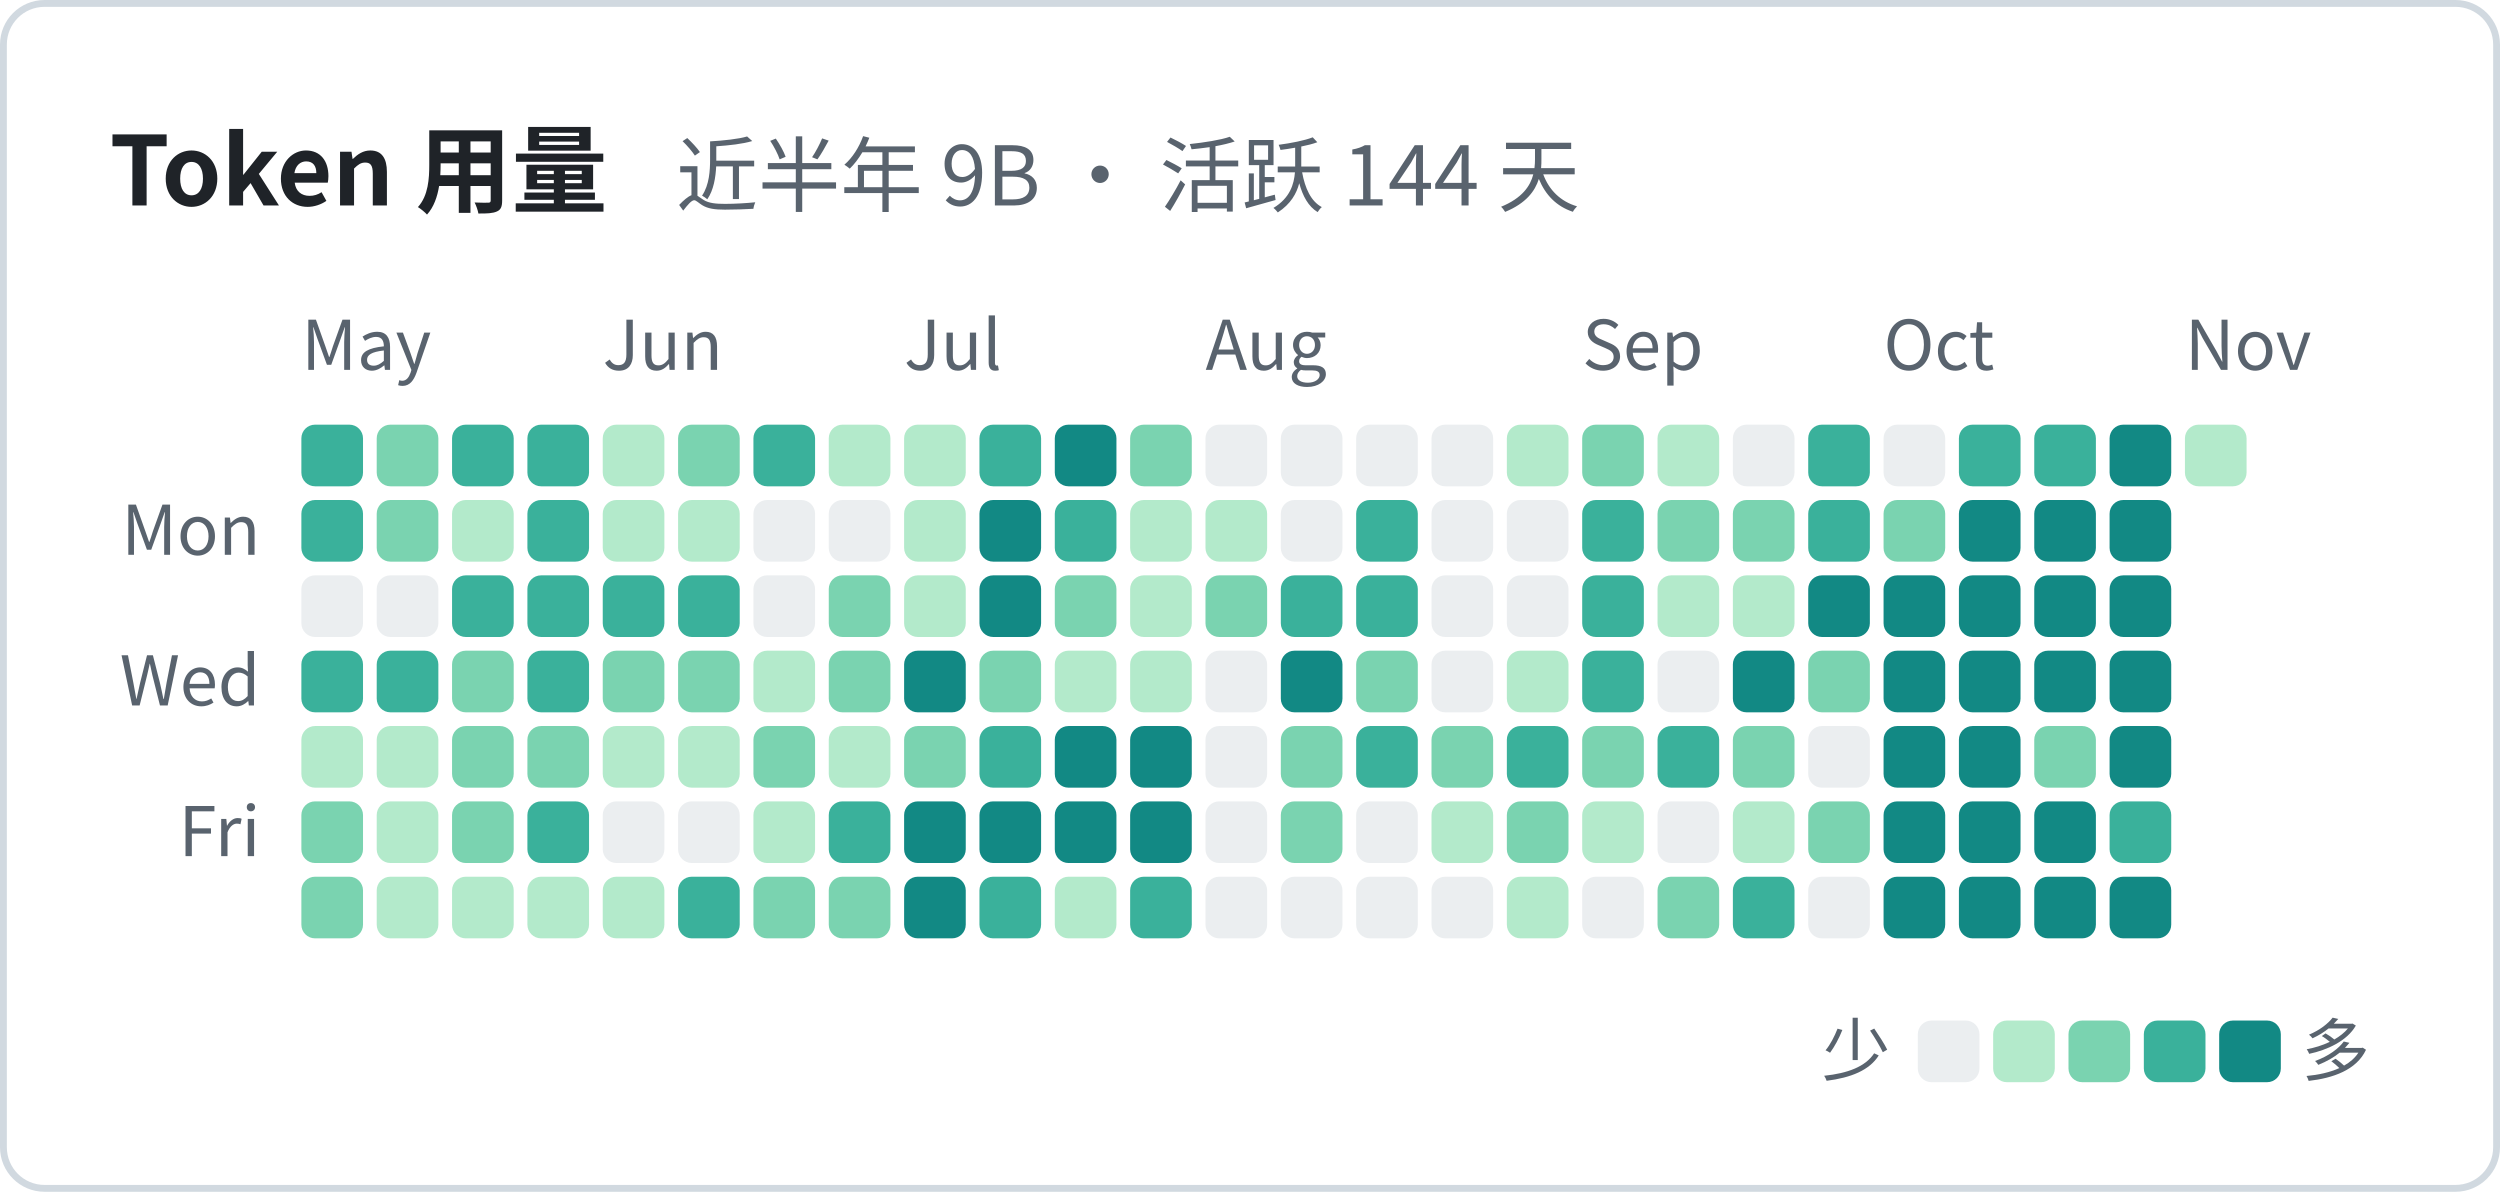
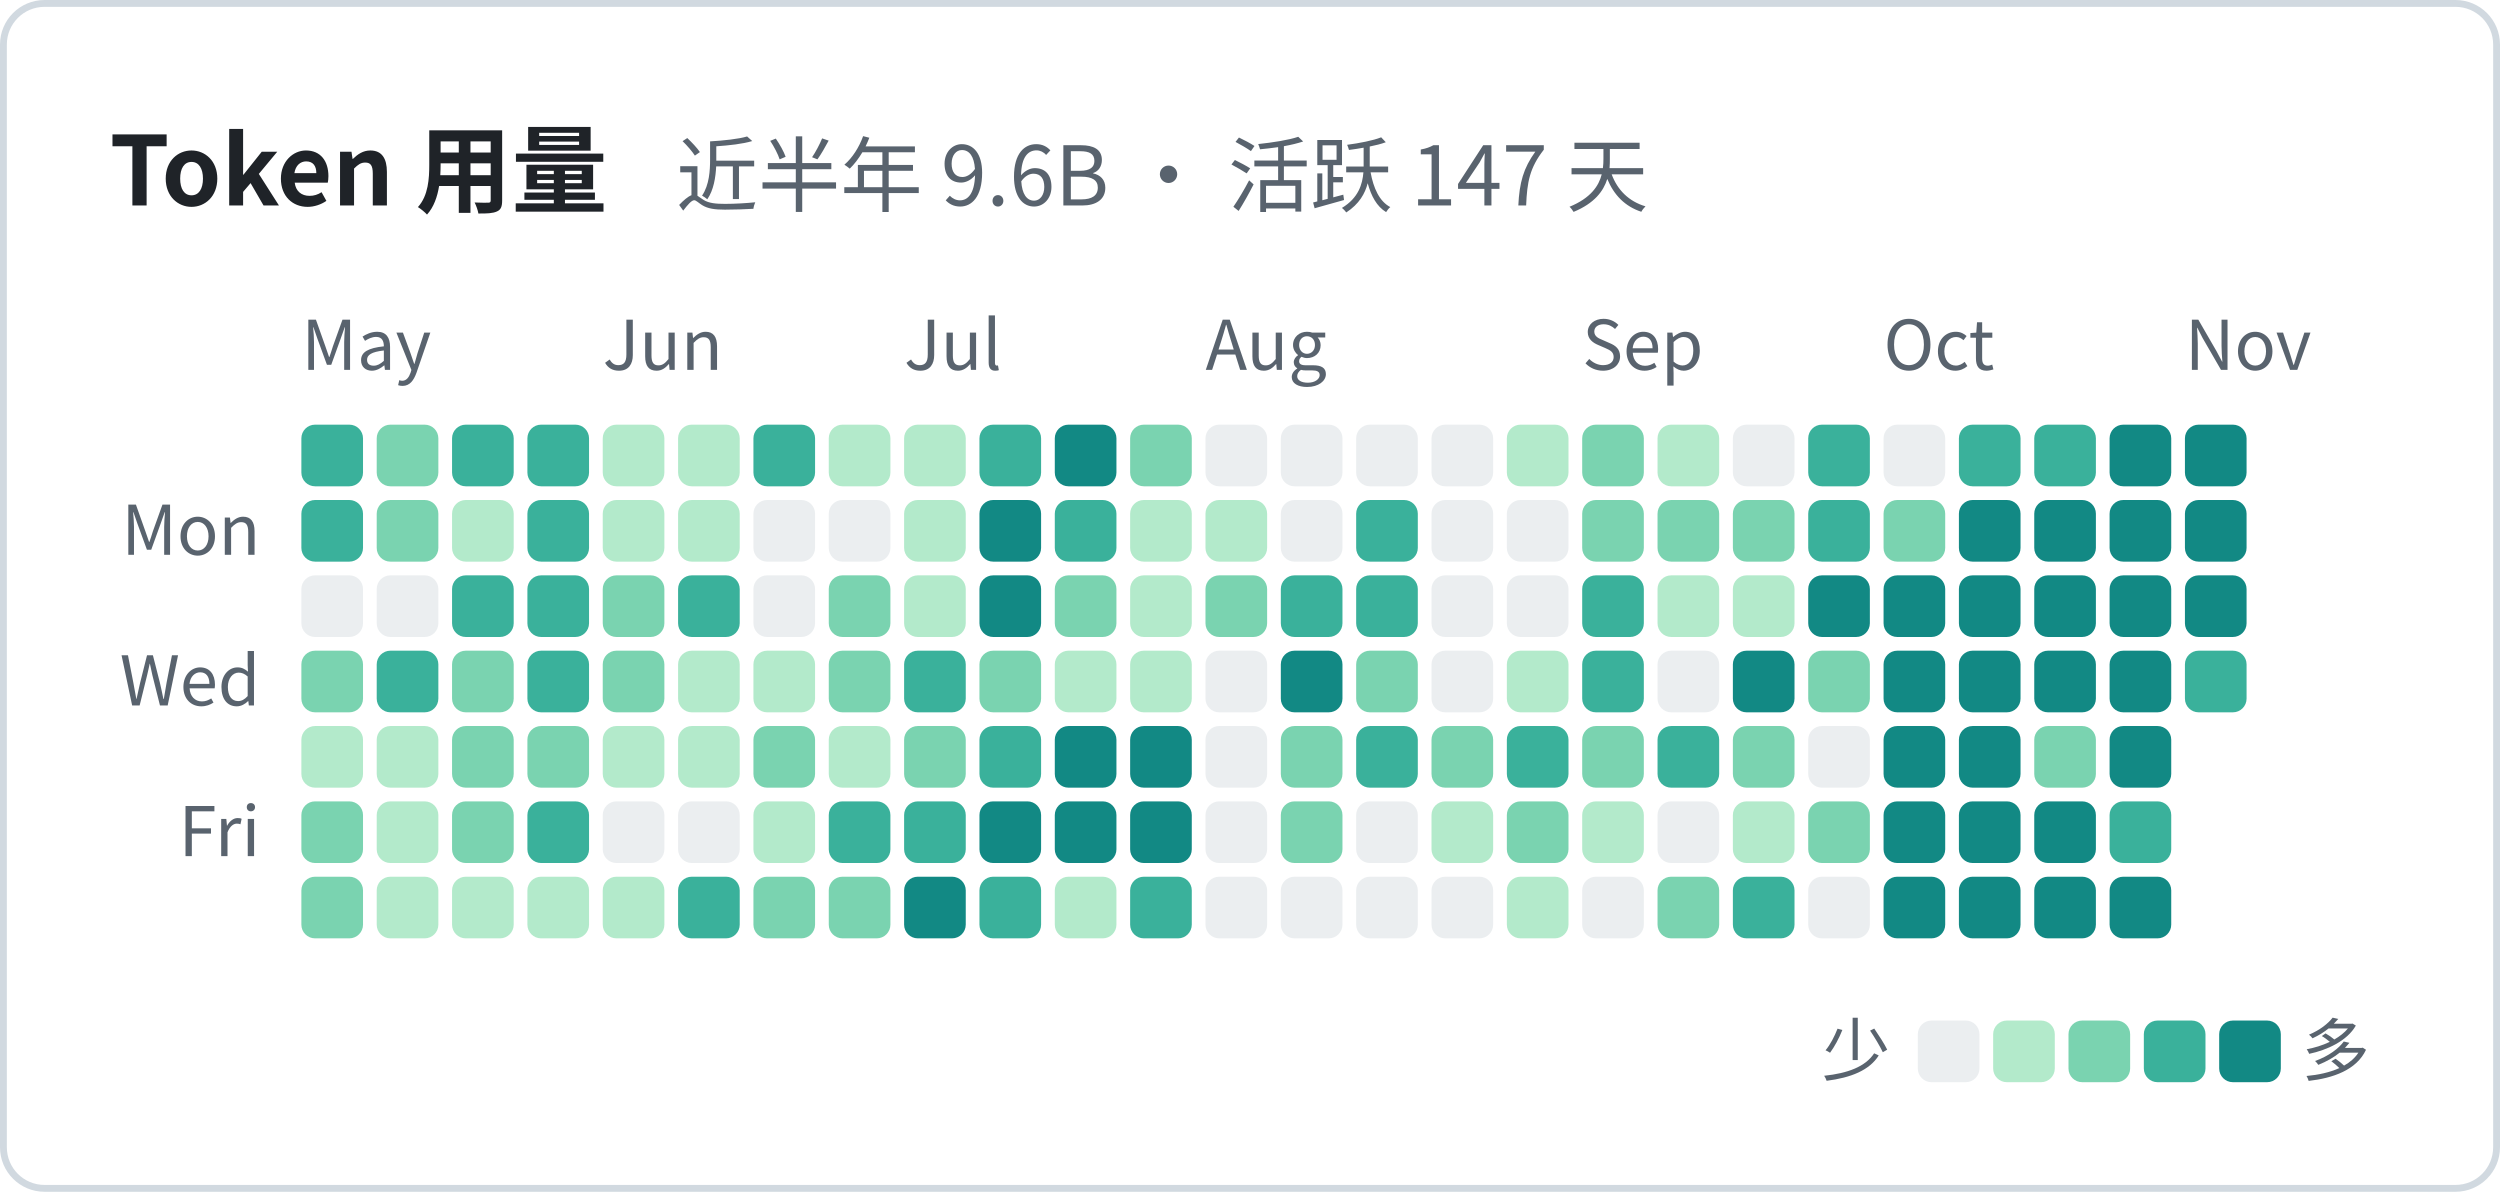
<svg xmlns="http://www.w3.org/2000/svg" width="365" height="174" viewBox="0 0 365 174" font-family="system-ui, -apple-system, 'Segoe UI', 'PingFang SC', 'Microsoft YaHei', 'Noto Sans CJK SC', sans-serif">
  <rect x="0.5" y="0.5" width="364" height="173" rx="6" fill="none" stroke="#d1d9e0" />
-   <text x="16" y="30" font-size="14" font-weight="600" fill="#1f2328">Token 用量<tspan dx="10" font-size="12" font-weight="400" fill="#59636e">近半年 9B · 活跃 144 天</tspan>
+   <text x="16" y="30" font-size="14" font-weight="600" fill="#1f2328">Token 用量<tspan dx="10" font-size="12" font-weight="400" fill="#59636e">近半年 9.6B · 活跃 147 天</tspan>
  </text>
  <text x="44" y="54" font-size="10" fill="#59636e">May</text>
  <text x="88" y="54" font-size="10" fill="#59636e">Jun</text>
  <text x="132" y="54" font-size="10" fill="#59636e">Jul</text>
  <text x="176" y="54" font-size="10" fill="#59636e">Aug</text>
  <text x="231" y="54" font-size="10" fill="#59636e">Sep</text>
  <text x="275" y="54" font-size="10" fill="#59636e">Oct</text>
  <text x="319" y="54" font-size="10" fill="#59636e">Nov</text>
  <text x="38" y="81" font-size="10" text-anchor="end" fill="#59636e">Mon</text>
  <text x="38" y="103" font-size="10" text-anchor="end" fill="#59636e">Wed</text>
  <text x="38" y="125" font-size="10" text-anchor="end" fill="#59636e">Fri</text>
  <rect x="44" y="62" width="9" height="9" rx="2" fill="#3ab19b" />
  <rect x="44" y="73" width="9" height="9" rx="2" fill="#3ab19b" />
  <rect x="44" y="84" width="9" height="9" rx="2" fill="#ebeef0" />
-   <rect x="44" y="95" width="9" height="9" rx="2" fill="#3ab19b" />
+   <rect x="44" y="95" width="9" height="9" rx="2" fill="#7ad3b0" />
  <rect x="44" y="106" width="9" height="9" rx="2" fill="#b3eacb" />
  <rect x="44" y="117" width="9" height="9" rx="2" fill="#7ad3b0" />
  <rect x="44" y="128" width="9" height="9" rx="2" fill="#7ad3b0" />
  <rect x="55" y="62" width="9" height="9" rx="2" fill="#7ad3b0" />
  <rect x="55" y="73" width="9" height="9" rx="2" fill="#7ad3b0" />
  <rect x="55" y="84" width="9" height="9" rx="2" fill="#ebeef0" />
  <rect x="55" y="95" width="9" height="9" rx="2" fill="#3ab19b" />
  <rect x="55" y="106" width="9" height="9" rx="2" fill="#b3eacb" />
  <rect x="55" y="117" width="9" height="9" rx="2" fill="#b3eacb" />
  <rect x="55" y="128" width="9" height="9" rx="2" fill="#b3eacb" />
  <rect x="66" y="62" width="9" height="9" rx="2" fill="#3ab19b" />
  <rect x="66" y="73" width="9" height="9" rx="2" fill="#b3eacb" />
  <rect x="66" y="84" width="9" height="9" rx="2" fill="#3ab19b" />
  <rect x="66" y="95" width="9" height="9" rx="2" fill="#7ad3b0" />
  <rect x="66" y="106" width="9" height="9" rx="2" fill="#7ad3b0" />
  <rect x="66" y="117" width="9" height="9" rx="2" fill="#7ad3b0" />
  <rect x="66" y="128" width="9" height="9" rx="2" fill="#b3eacb" />
  <rect x="77" y="62" width="9" height="9" rx="2" fill="#3ab19b" />
  <rect x="77" y="73" width="9" height="9" rx="2" fill="#3ab19b" />
  <rect x="77" y="84" width="9" height="9" rx="2" fill="#3ab19b" />
  <rect x="77" y="95" width="9" height="9" rx="2" fill="#3ab19b" />
  <rect x="77" y="106" width="9" height="9" rx="2" fill="#7ad3b0" />
  <rect x="77" y="117" width="9" height="9" rx="2" fill="#3ab19b" />
  <rect x="77" y="128" width="9" height="9" rx="2" fill="#b3eacb" />
  <rect x="88" y="62" width="9" height="9" rx="2" fill="#b3eacb" />
  <rect x="88" y="73" width="9" height="9" rx="2" fill="#b3eacb" />
-   <rect x="88" y="84" width="9" height="9" rx="2" fill="#3ab19b" />
+   <rect x="88" y="84" width="9" height="9" rx="2" fill="#7ad3b0" />
  <rect x="88" y="95" width="9" height="9" rx="2" fill="#7ad3b0" />
  <rect x="88" y="106" width="9" height="9" rx="2" fill="#b3eacb" />
  <rect x="88" y="117" width="9" height="9" rx="2" fill="#ebeef0" />
  <rect x="88" y="128" width="9" height="9" rx="2" fill="#b3eacb" />
-   <rect x="99" y="62" width="9" height="9" rx="2" fill="#7ad3b0" />
+   <rect x="99" y="62" width="9" height="9" rx="2" fill="#b3eacb" />
  <rect x="99" y="73" width="9" height="9" rx="2" fill="#b3eacb" />
  <rect x="99" y="84" width="9" height="9" rx="2" fill="#3ab19b" />
-   <rect x="99" y="95" width="9" height="9" rx="2" fill="#7ad3b0" />
+   <rect x="99" y="95" width="9" height="9" rx="2" fill="#b3eacb" />
  <rect x="99" y="106" width="9" height="9" rx="2" fill="#b3eacb" />
  <rect x="99" y="117" width="9" height="9" rx="2" fill="#ebeef0" />
  <rect x="99" y="128" width="9" height="9" rx="2" fill="#3ab19b" />
  <rect x="110" y="62" width="9" height="9" rx="2" fill="#3ab19b" />
  <rect x="110" y="73" width="9" height="9" rx="2" fill="#ebeef0" />
  <rect x="110" y="84" width="9" height="9" rx="2" fill="#ebeef0" />
  <rect x="110" y="95" width="9" height="9" rx="2" fill="#b3eacb" />
  <rect x="110" y="106" width="9" height="9" rx="2" fill="#7ad3b0" />
  <rect x="110" y="117" width="9" height="9" rx="2" fill="#b3eacb" />
  <rect x="110" y="128" width="9" height="9" rx="2" fill="#7ad3b0" />
  <rect x="121" y="62" width="9" height="9" rx="2" fill="#b3eacb" />
  <rect x="121" y="73" width="9" height="9" rx="2" fill="#ebeef0" />
  <rect x="121" y="84" width="9" height="9" rx="2" fill="#7ad3b0" />
  <rect x="121" y="95" width="9" height="9" rx="2" fill="#7ad3b0" />
  <rect x="121" y="106" width="9" height="9" rx="2" fill="#b3eacb" />
  <rect x="121" y="117" width="9" height="9" rx="2" fill="#3ab19b" />
  <rect x="121" y="128" width="9" height="9" rx="2" fill="#7ad3b0" />
  <rect x="132" y="62" width="9" height="9" rx="2" fill="#b3eacb" />
  <rect x="132" y="73" width="9" height="9" rx="2" fill="#b3eacb" />
  <rect x="132" y="84" width="9" height="9" rx="2" fill="#b3eacb" />
-   <rect x="132" y="95" width="9" height="9" rx="2" fill="#128984" />
+   <rect x="132" y="95" width="9" height="9" rx="2" fill="#3ab19b" />
  <rect x="132" y="106" width="9" height="9" rx="2" fill="#7ad3b0" />
-   <rect x="132" y="117" width="9" height="9" rx="2" fill="#128984" />
+   <rect x="132" y="117" width="9" height="9" rx="2" fill="#3ab19b" />
  <rect x="132" y="128" width="9" height="9" rx="2" fill="#128984" />
  <rect x="143" y="62" width="9" height="9" rx="2" fill="#3ab19b" />
  <rect x="143" y="73" width="9" height="9" rx="2" fill="#128984" />
  <rect x="143" y="84" width="9" height="9" rx="2" fill="#128984" />
  <rect x="143" y="95" width="9" height="9" rx="2" fill="#7ad3b0" />
  <rect x="143" y="106" width="9" height="9" rx="2" fill="#3ab19b" />
  <rect x="143" y="117" width="9" height="9" rx="2" fill="#128984" />
  <rect x="143" y="128" width="9" height="9" rx="2" fill="#3ab19b" />
  <rect x="154" y="62" width="9" height="9" rx="2" fill="#128984" />
  <rect x="154" y="73" width="9" height="9" rx="2" fill="#3ab19b" />
  <rect x="154" y="84" width="9" height="9" rx="2" fill="#7ad3b0" />
  <rect x="154" y="95" width="9" height="9" rx="2" fill="#b3eacb" />
  <rect x="154" y="106" width="9" height="9" rx="2" fill="#128984" />
  <rect x="154" y="117" width="9" height="9" rx="2" fill="#128984" />
  <rect x="154" y="128" width="9" height="9" rx="2" fill="#b3eacb" />
  <rect x="165" y="62" width="9" height="9" rx="2" fill="#7ad3b0" />
  <rect x="165" y="73" width="9" height="9" rx="2" fill="#b3eacb" />
  <rect x="165" y="84" width="9" height="9" rx="2" fill="#b3eacb" />
  <rect x="165" y="95" width="9" height="9" rx="2" fill="#b3eacb" />
  <rect x="165" y="106" width="9" height="9" rx="2" fill="#128984" />
  <rect x="165" y="117" width="9" height="9" rx="2" fill="#128984" />
  <rect x="165" y="128" width="9" height="9" rx="2" fill="#3ab19b" />
  <rect x="176" y="62" width="9" height="9" rx="2" fill="#ebeef0" />
  <rect x="176" y="73" width="9" height="9" rx="2" fill="#b3eacb" />
  <rect x="176" y="84" width="9" height="9" rx="2" fill="#7ad3b0" />
  <rect x="176" y="95" width="9" height="9" rx="2" fill="#ebeef0" />
  <rect x="176" y="106" width="9" height="9" rx="2" fill="#ebeef0" />
  <rect x="176" y="117" width="9" height="9" rx="2" fill="#ebeef0" />
  <rect x="176" y="128" width="9" height="9" rx="2" fill="#ebeef0" />
  <rect x="187" y="62" width="9" height="9" rx="2" fill="#ebeef0" />
  <rect x="187" y="73" width="9" height="9" rx="2" fill="#ebeef0" />
  <rect x="187" y="84" width="9" height="9" rx="2" fill="#3ab19b" />
  <rect x="187" y="95" width="9" height="9" rx="2" fill="#128984" />
  <rect x="187" y="106" width="9" height="9" rx="2" fill="#7ad3b0" />
  <rect x="187" y="117" width="9" height="9" rx="2" fill="#7ad3b0" />
  <rect x="187" y="128" width="9" height="9" rx="2" fill="#ebeef0" />
  <rect x="198" y="62" width="9" height="9" rx="2" fill="#ebeef0" />
  <rect x="198" y="73" width="9" height="9" rx="2" fill="#3ab19b" />
  <rect x="198" y="84" width="9" height="9" rx="2" fill="#3ab19b" />
  <rect x="198" y="95" width="9" height="9" rx="2" fill="#7ad3b0" />
  <rect x="198" y="106" width="9" height="9" rx="2" fill="#3ab19b" />
  <rect x="198" y="117" width="9" height="9" rx="2" fill="#ebeef0" />
  <rect x="198" y="128" width="9" height="9" rx="2" fill="#ebeef0" />
  <rect x="209" y="62" width="9" height="9" rx="2" fill="#ebeef0" />
  <rect x="209" y="73" width="9" height="9" rx="2" fill="#ebeef0" />
  <rect x="209" y="84" width="9" height="9" rx="2" fill="#ebeef0" />
  <rect x="209" y="95" width="9" height="9" rx="2" fill="#ebeef0" />
  <rect x="209" y="106" width="9" height="9" rx="2" fill="#7ad3b0" />
  <rect x="209" y="117" width="9" height="9" rx="2" fill="#b3eacb" />
  <rect x="209" y="128" width="9" height="9" rx="2" fill="#ebeef0" />
  <rect x="220" y="62" width="9" height="9" rx="2" fill="#b3eacb" />
  <rect x="220" y="73" width="9" height="9" rx="2" fill="#ebeef0" />
  <rect x="220" y="84" width="9" height="9" rx="2" fill="#ebeef0" />
  <rect x="220" y="95" width="9" height="9" rx="2" fill="#b3eacb" />
  <rect x="220" y="106" width="9" height="9" rx="2" fill="#3ab19b" />
  <rect x="220" y="117" width="9" height="9" rx="2" fill="#7ad3b0" />
  <rect x="220" y="128" width="9" height="9" rx="2" fill="#b3eacb" />
  <rect x="231" y="62" width="9" height="9" rx="2" fill="#7ad3b0" />
-   <rect x="231" y="73" width="9" height="9" rx="2" fill="#3ab19b" />
+   <rect x="231" y="73" width="9" height="9" rx="2" fill="#7ad3b0" />
  <rect x="231" y="84" width="9" height="9" rx="2" fill="#3ab19b" />
  <rect x="231" y="95" width="9" height="9" rx="2" fill="#3ab19b" />
  <rect x="231" y="106" width="9" height="9" rx="2" fill="#7ad3b0" />
  <rect x="231" y="117" width="9" height="9" rx="2" fill="#b3eacb" />
  <rect x="231" y="128" width="9" height="9" rx="2" fill="#ebeef0" />
  <rect x="242" y="62" width="9" height="9" rx="2" fill="#b3eacb" />
  <rect x="242" y="73" width="9" height="9" rx="2" fill="#7ad3b0" />
  <rect x="242" y="84" width="9" height="9" rx="2" fill="#b3eacb" />
  <rect x="242" y="95" width="9" height="9" rx="2" fill="#ebeef0" />
  <rect x="242" y="106" width="9" height="9" rx="2" fill="#3ab19b" />
  <rect x="242" y="117" width="9" height="9" rx="2" fill="#ebeef0" />
  <rect x="242" y="128" width="9" height="9" rx="2" fill="#7ad3b0" />
  <rect x="253" y="62" width="9" height="9" rx="2" fill="#ebeef0" />
  <rect x="253" y="73" width="9" height="9" rx="2" fill="#7ad3b0" />
  <rect x="253" y="84" width="9" height="9" rx="2" fill="#b3eacb" />
  <rect x="253" y="95" width="9" height="9" rx="2" fill="#128984" />
  <rect x="253" y="106" width="9" height="9" rx="2" fill="#7ad3b0" />
  <rect x="253" y="117" width="9" height="9" rx="2" fill="#b3eacb" />
  <rect x="253" y="128" width="9" height="9" rx="2" fill="#3ab19b" />
  <rect x="264" y="62" width="9" height="9" rx="2" fill="#3ab19b" />
  <rect x="264" y="73" width="9" height="9" rx="2" fill="#3ab19b" />
  <rect x="264" y="84" width="9" height="9" rx="2" fill="#128984" />
  <rect x="264" y="95" width="9" height="9" rx="2" fill="#7ad3b0" />
  <rect x="264" y="106" width="9" height="9" rx="2" fill="#ebeef0" />
  <rect x="264" y="117" width="9" height="9" rx="2" fill="#7ad3b0" />
  <rect x="264" y="128" width="9" height="9" rx="2" fill="#ebeef0" />
  <rect x="275" y="62" width="9" height="9" rx="2" fill="#ebeef0" />
  <rect x="275" y="73" width="9" height="9" rx="2" fill="#7ad3b0" />
  <rect x="275" y="84" width="9" height="9" rx="2" fill="#128984" />
  <rect x="275" y="95" width="9" height="9" rx="2" fill="#128984" />
  <rect x="275" y="106" width="9" height="9" rx="2" fill="#128984" />
  <rect x="275" y="117" width="9" height="9" rx="2" fill="#128984" />
  <rect x="275" y="128" width="9" height="9" rx="2" fill="#128984" />
  <rect x="286" y="62" width="9" height="9" rx="2" fill="#3ab19b" />
  <rect x="286" y="73" width="9" height="9" rx="2" fill="#128984" />
  <rect x="286" y="84" width="9" height="9" rx="2" fill="#128984" />
  <rect x="286" y="95" width="9" height="9" rx="2" fill="#128984" />
  <rect x="286" y="106" width="9" height="9" rx="2" fill="#128984" />
  <rect x="286" y="117" width="9" height="9" rx="2" fill="#128984" />
  <rect x="286" y="128" width="9" height="9" rx="2" fill="#128984" />
  <rect x="297" y="62" width="9" height="9" rx="2" fill="#3ab19b" />
  <rect x="297" y="73" width="9" height="9" rx="2" fill="#128984" />
  <rect x="297" y="84" width="9" height="9" rx="2" fill="#128984" />
  <rect x="297" y="95" width="9" height="9" rx="2" fill="#128984" />
  <rect x="297" y="106" width="9" height="9" rx="2" fill="#7ad3b0" />
  <rect x="297" y="117" width="9" height="9" rx="2" fill="#128984" />
  <rect x="297" y="128" width="9" height="9" rx="2" fill="#128984" />
  <rect x="308" y="62" width="9" height="9" rx="2" fill="#128984" />
  <rect x="308" y="73" width="9" height="9" rx="2" fill="#128984" />
  <rect x="308" y="84" width="9" height="9" rx="2" fill="#128984" />
  <rect x="308" y="95" width="9" height="9" rx="2" fill="#128984" />
  <rect x="308" y="106" width="9" height="9" rx="2" fill="#128984" />
  <rect x="308" y="117" width="9" height="9" rx="2" fill="#3ab19b" />
  <rect x="308" y="128" width="9" height="9" rx="2" fill="#128984" />
-   <rect x="319" y="62" width="9" height="9" rx="2" fill="#b3eacb" />
+   <rect x="319" y="62" width="9" height="9" rx="2" fill="#128984" />
+   <rect x="319" y="73" width="9" height="9" rx="2" fill="#128984" />
+   <rect x="319" y="84" width="9" height="9" rx="2" fill="#128984" />
+   <rect x="319" y="95" width="9" height="9" rx="2" fill="#3ab19b" />
  <text x="276" y="157" font-size="10" text-anchor="end" fill="#59636e">少</text>
  <rect x="280" y="149" width="9" height="9" rx="2" fill="#ebeef0" />
  <rect x="291" y="149" width="9" height="9" rx="2" fill="#b3eacb" />
  <rect x="302" y="149" width="9" height="9" rx="2" fill="#7ad3b0" />
  <rect x="313" y="149" width="9" height="9" rx="2" fill="#3ab19b" />
  <rect x="324" y="149" width="9" height="9" rx="2" fill="#128984" />
  <text x="336" y="157" font-size="10" fill="#59636e">多</text>
</svg>
